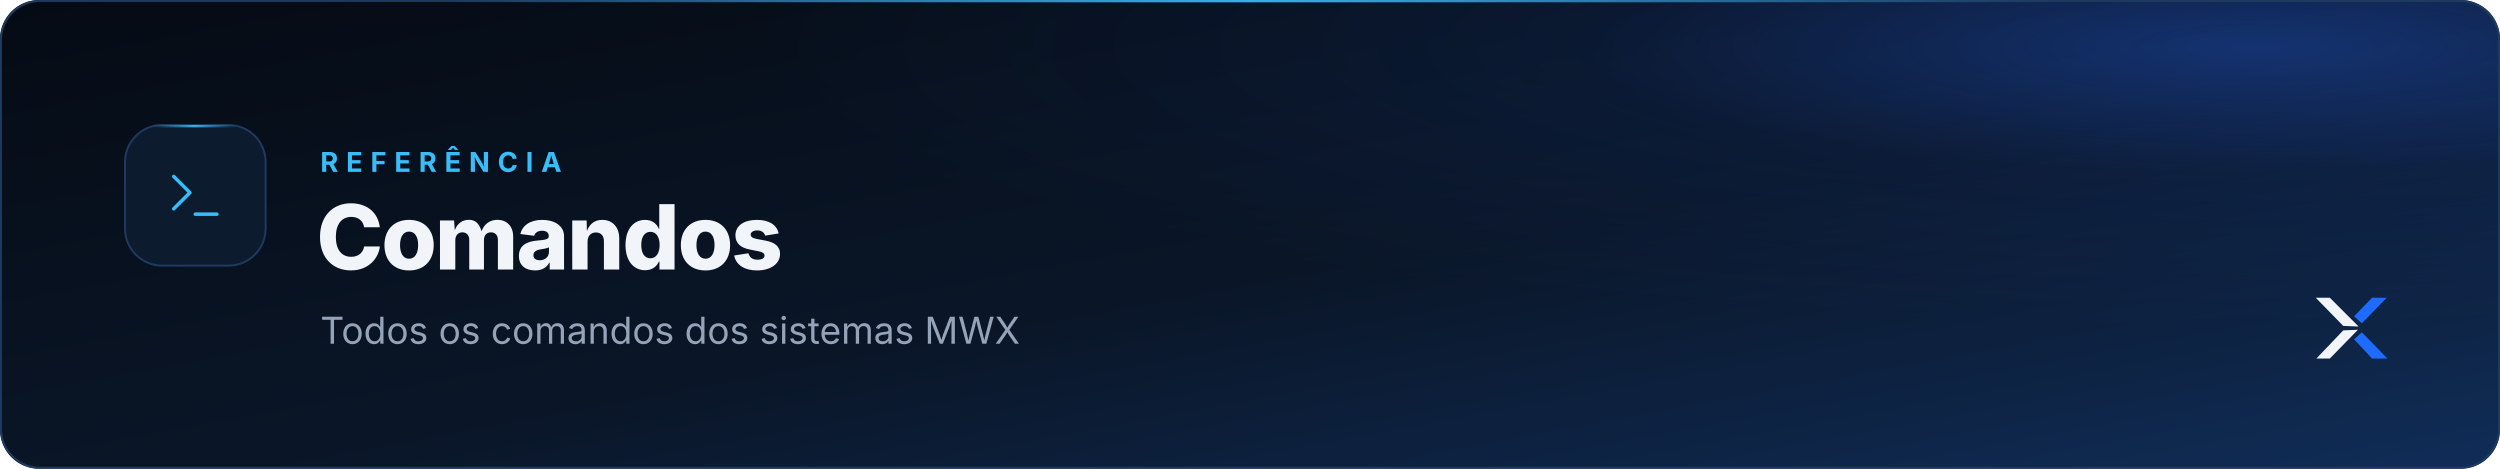
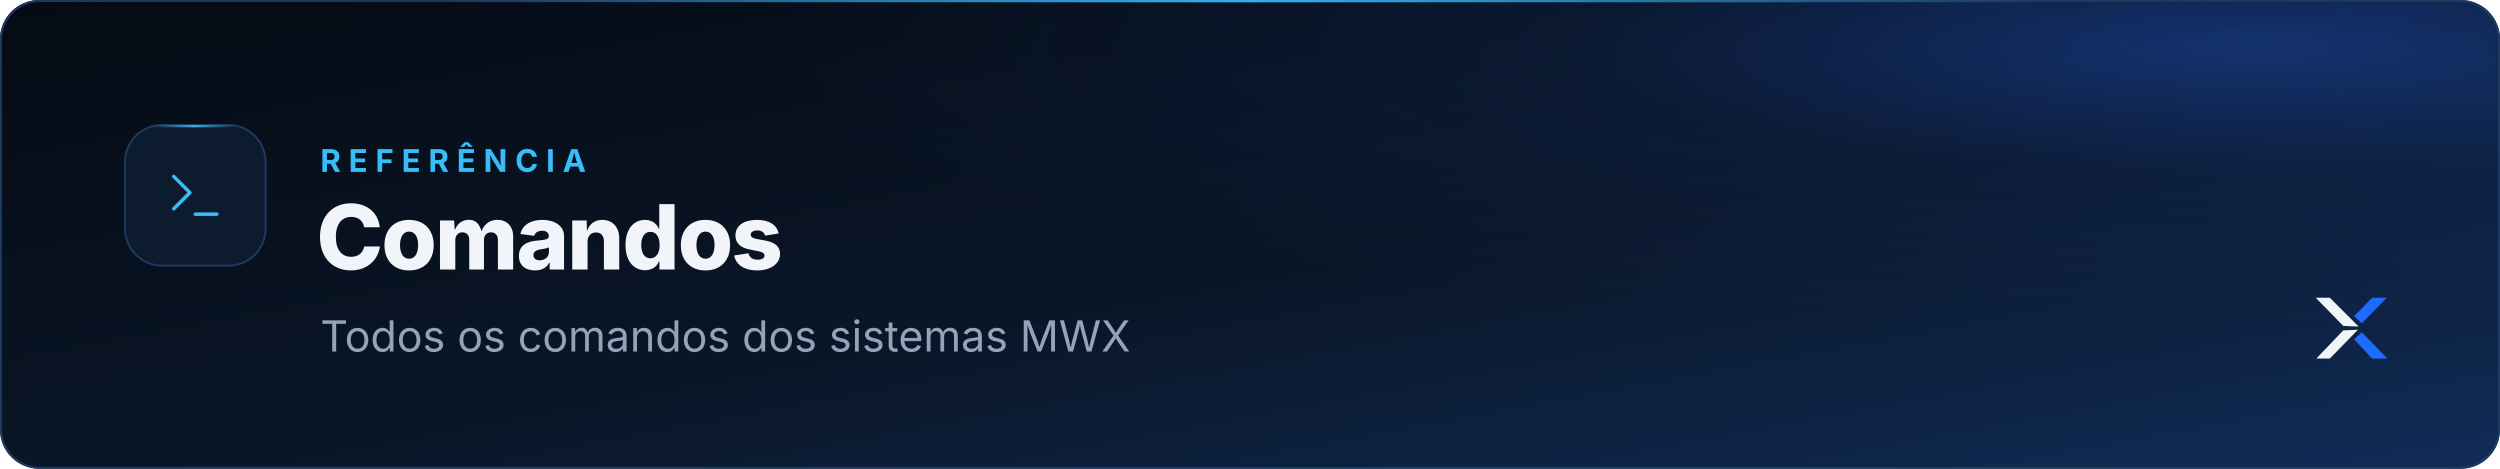
<svg xmlns="http://www.w3.org/2000/svg" width="1280" height="240" viewBox="0 0 1280 240" role="img" aria-label="Comandos — Todos os comandos dos sistemas MWX" font-family="'Segoe UI', 'Inter', 'Helvetica Neue', Arial, sans-serif">
  <defs>
    <linearGradient id="bgdcomandos" x1="0" y1="0" x2="1" y2="1">
      <stop offset="0" stop-color="#050B14" />
      <stop offset=".55" stop-color="#0A1628" />
      <stop offset="1" stop-color="#102D58" />
    </linearGradient>
    <radialGradient id="glowdcomandos" cx="0.9" cy="0.1" r=".6">
      <stop offset="0" stop-color="#2563EB" stop-opacity=".38" />
      <stop offset=".45" stop-color="#2563EB" stop-opacity=".08" />
      <stop offset="1" stop-color="#2563EB" stop-opacity="0" />
    </radialGradient>
    <linearGradient id="edgedcomandos" x1="0" y1="0" x2="1" y2="0">
      <stop offset="0" stop-color="#38BDF8" stop-opacity="0" />
      <stop offset=".5" stop-color="#38BDF8" stop-opacity=".9" />
      <stop offset="1" stop-color="#38BDF8" stop-opacity="0" />
    </linearGradient>
    <clipPath id="clipdcomandos">
      <rect width="1280" height="240" rx="20" />
    </clipPath>
  </defs>
  <g clip-path="url(#clipdcomandos)">
    <rect width="1280" height="240" fill="url(#bgdcomandos)" />
    <rect width="1280" height="240" fill="url(#glowdcomandos)" />
  </g>
  <rect x=".5" y=".5" width="1279" height="239" rx="20" fill="none" stroke="#1E3A5F" />
  <rect x="230" y="0" width="819" height="1.2" fill="url(#edgedcomandos)" />
  <rect x="64" y="64" width="72" height="72" rx="19" fill="#0D1B2E" stroke="#1E3A5F" />
  <rect x="78" y="64" width="43" height="1.2" fill="url(#edgedcomandos)" />
  <g transform="translate(83.44 83.44) scale(1.38)" fill="none" stroke="#38BDF8" stroke-width="1.30" stroke-linecap="round" stroke-linejoin="round" color="#38BDF8">
    <polyline points="4 17 10 11 4 5" />
    <line x1="12" x2="20" y1="19" y2="19" />
  </g>
-   <text x="164" y="88" fill="#38BDF8" font-size="14" font-weight="700" letter-spacing="4">REFERÊNCIA</text>
+   <text x="164" y="88" fill="#38BDF8" font-size="16" font-weight="700" letter-spacing="4">REFERÊNCIA</text>
  <text x="162" y="138" fill="#F1F5F9" font-size="46" font-weight="800" letter-spacing="-1">Comandos</text>
-   <text x="164" y="176" fill="#94A3B8" font-size="19">Todos os comandos dos sistemas MWX</text>
+   <text x="164" y="180" fill="#94A3B8" font-size="22">Todos os comandos dos sistemas MWX</text>
  <g transform="translate(1184 150.79) scale(0.3279)">
    <g fill="#F2F5F8">
      <path d="M 71,55 L 48,56 L 6,100 L 27,100 Z" />
      <path d="M 5,5 L 48,49 L 72,50 L 27,5 Z" />
    </g>
    <g fill="#1E6BFF">
      <path d="M 65,70 L 93,100 L 117,100 L 77,59 Z" />
      <path d="M 116,5 L 93,5 L 65,34 L 77,45 Z" />
    </g>
  </g>
</svg>
